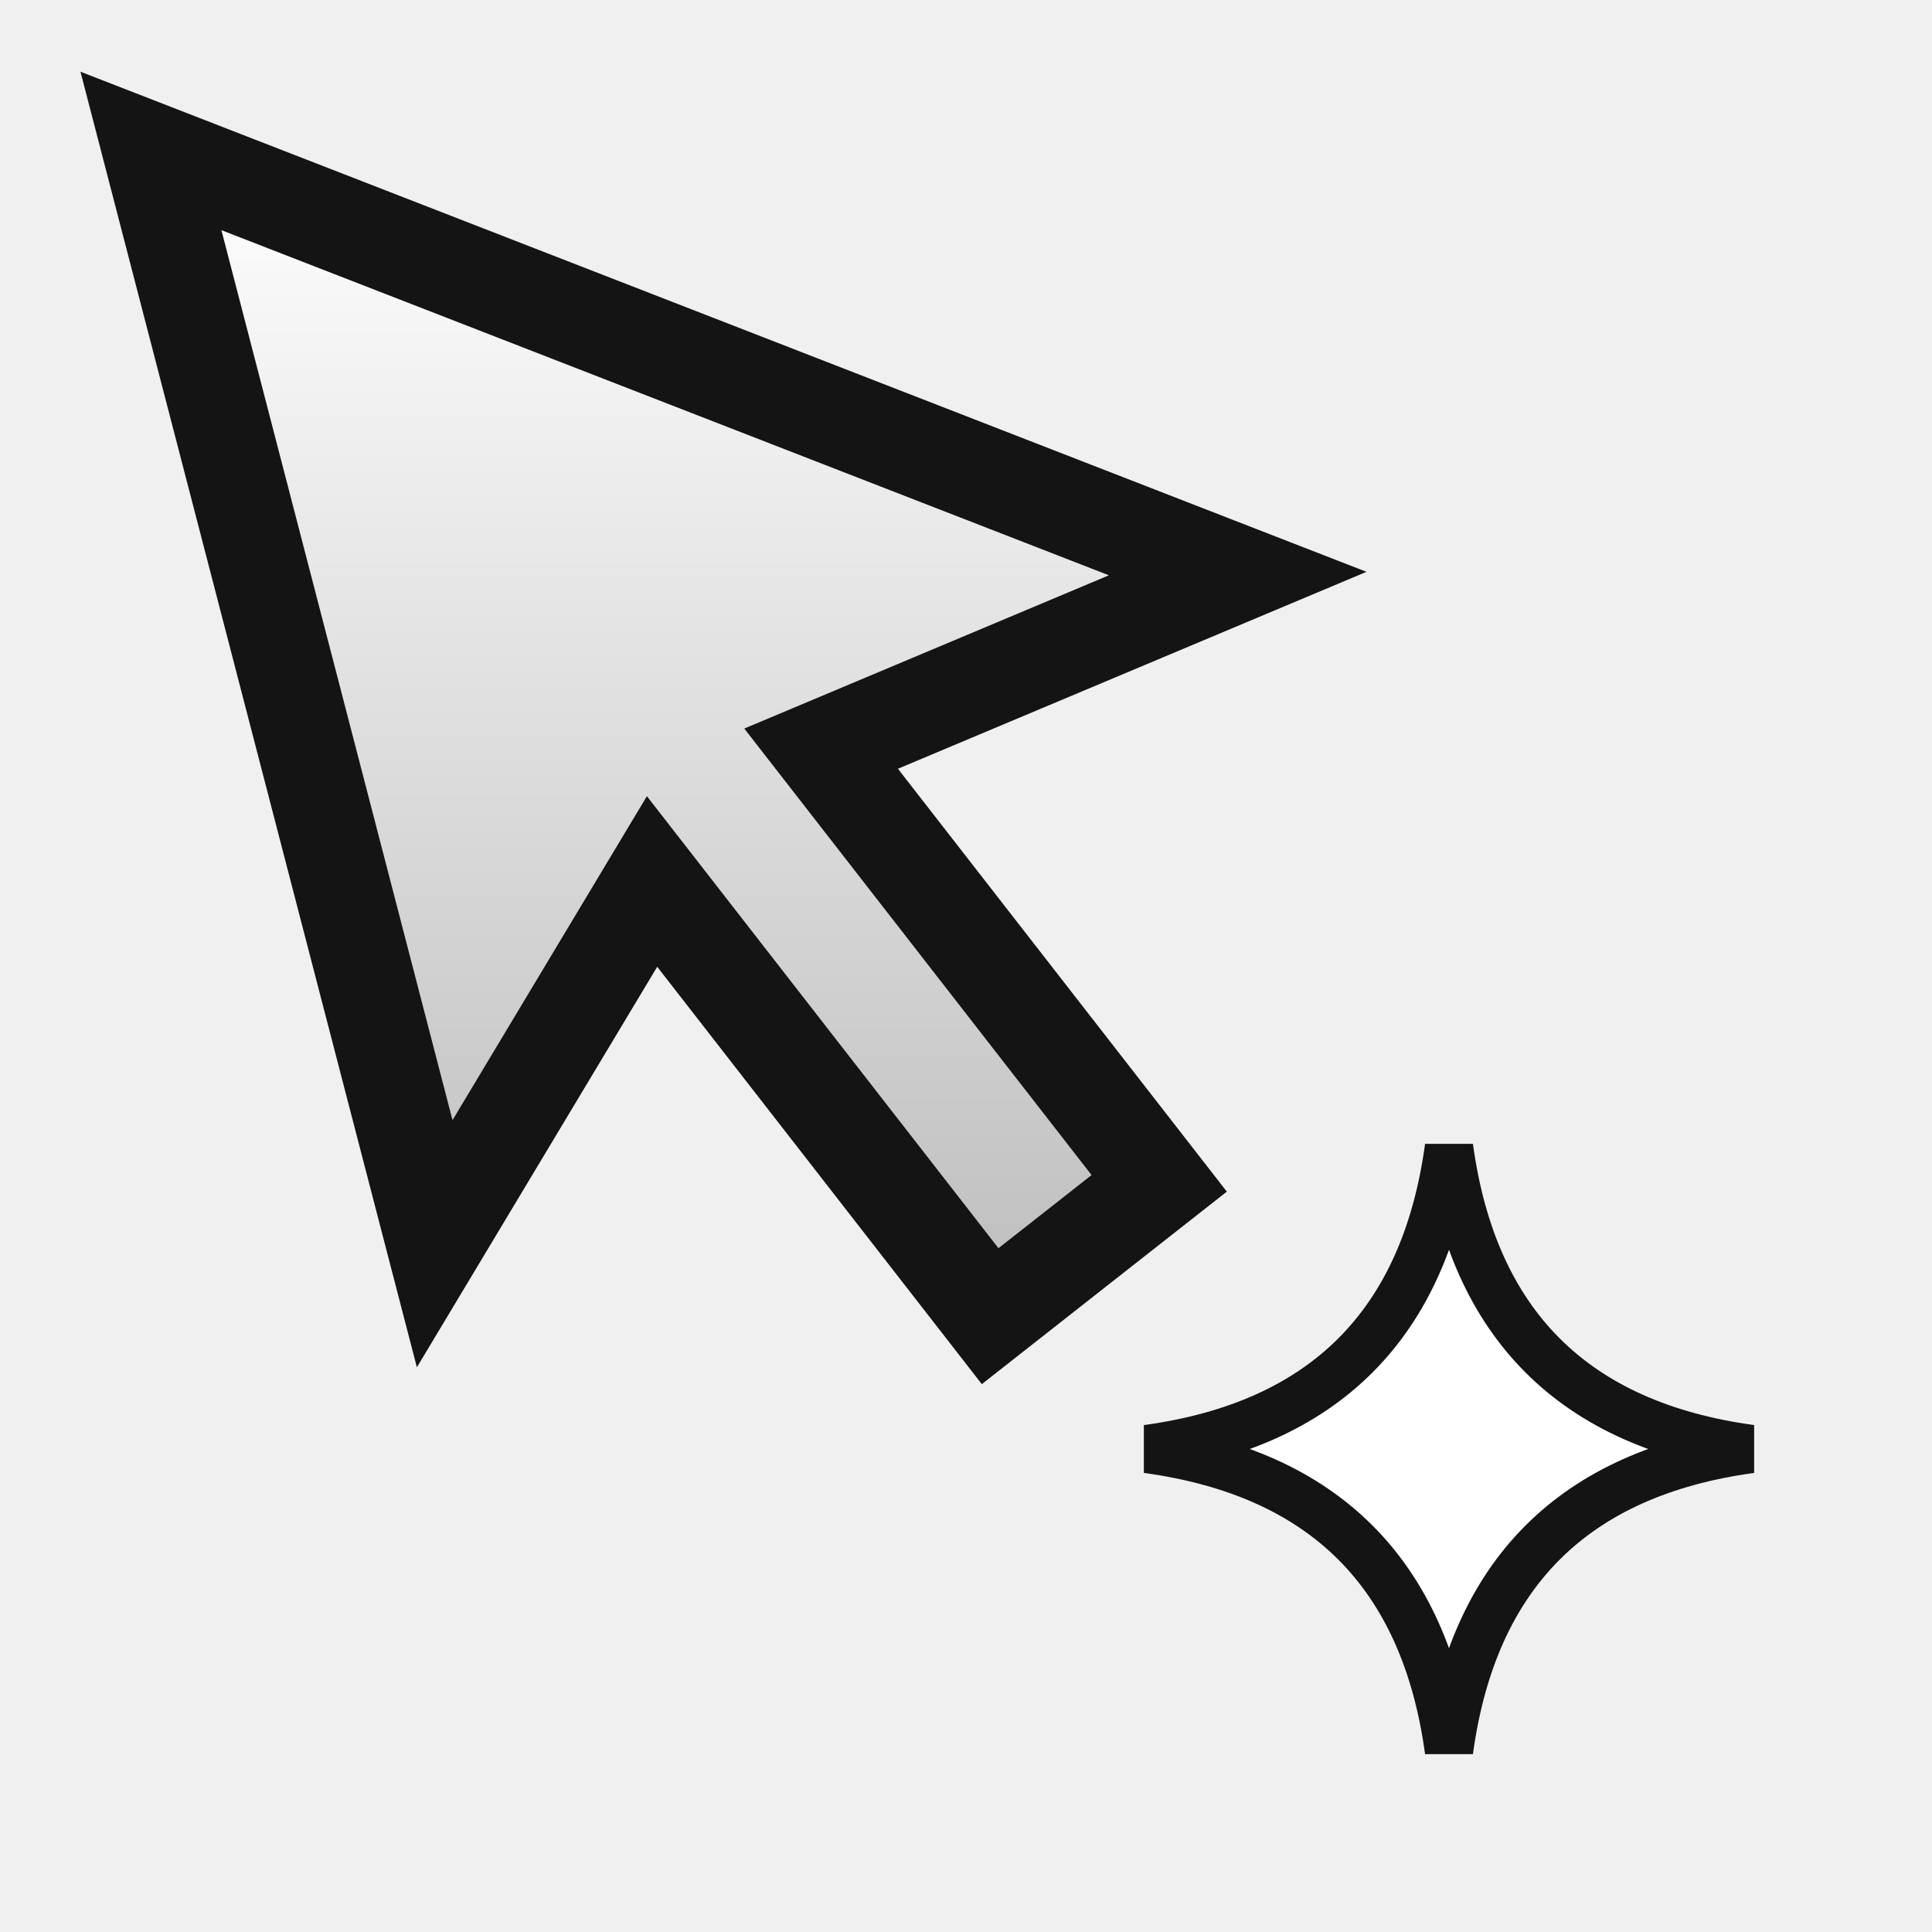
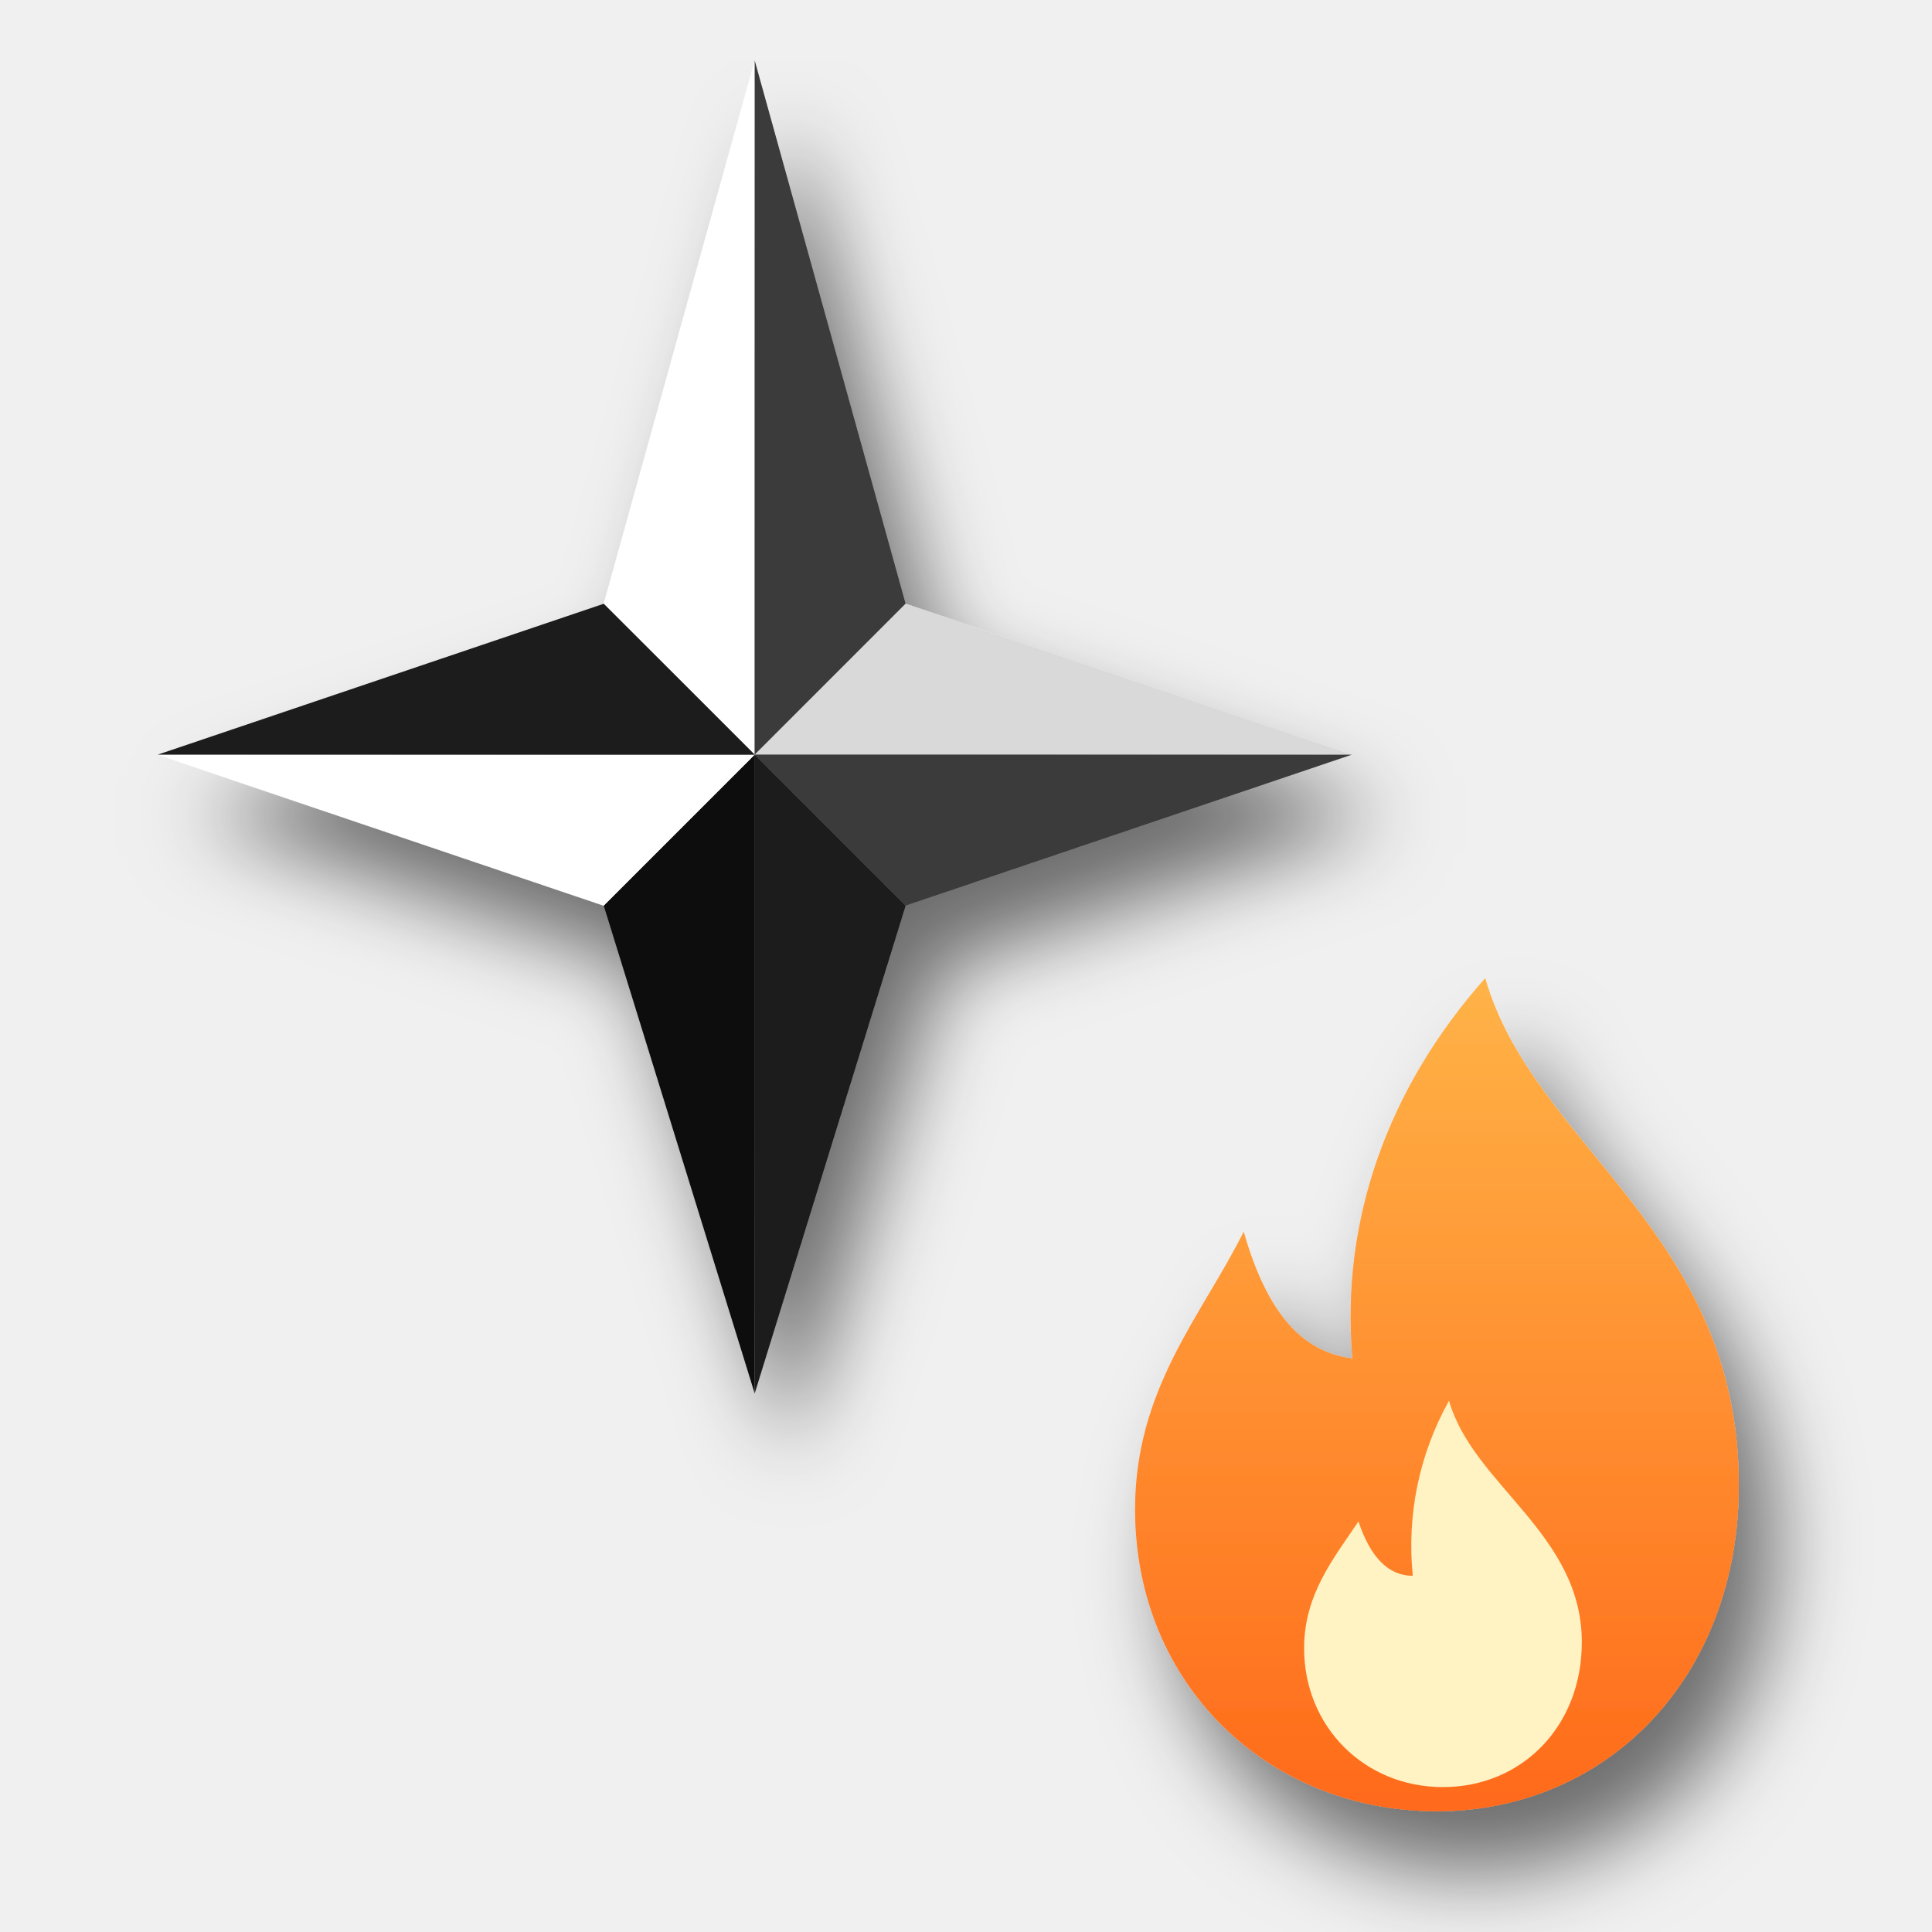
<svg xmlns="http://www.w3.org/2000/svg" width="32" height="32" viewBox="0 0 32 32">
  <defs>
-     <linearGradient id="c" x1="0" y1="0" x2="0" y2="1">
-       <stop offset="0" stop-color="#ffffff" />
-       <stop offset="1" stop-color="#bdbdbd" />
+     <linearGradient id="fl" x1="0" y1="0" x2="0" y2="1">
+       <stop offset="0" stop-color="#ffb347" />
+       <stop offset="1" stop-color="#ff6a1a" />
    </linearGradient>
+     <filter id="sh" x="-30%" y="-30%" width="160%" height="160%">
+       <feDropShadow dx="0.6" dy="1" stdDeviation="0.7" flood-color="#000" flood-opacity=".55" />
+     </filter>
  </defs>
-   <path d="M2.5 2.5 L20.5 9.5 L13.6 12.4 L19.2 19.6 L16.4 21.8 L10.8 14.6 L7.2 20.6 Z" fill="url(#c)" stroke="#141414" stroke-width="1.6" stroke-linejoin="miter" />
-   <path d="M24 19 Q24.6 23.4 29 24 Q24.6 24.6 24 29 Q23.4 24.6 19 24 Q23.4 23.4 24 19 Z" fill="#ffffff" stroke="#141414" stroke-width=".8" />
+   <g filter="url(#sh)">
+     <path d="M24.6 16.2 C25.4 19 28.8 20.4 28.8 24.6 C28.8 27.8 26.6 30 23.8 30 C21 30 18.8 27.9 18.8 25 C18.8 23 19.9 21.8 20.6 20.4 C21 21.8 21.6 22.4 22.4 22.5 C22.2 20.2 23 18 24.6 16.2 Z" fill="url(#fl)" />
+     <path d="M24 23.2 C24.4 24.6 26.2 25.4 26.2 27.2 C26.2 28.6 25.2 29.6 23.9 29.6 C22.6 29.6 21.6 28.6 21.6 27.3 C21.6 26.4 22.1 25.8 22.5 25.2 C22.7 25.8 23 26.1 23.4 26.1 C23.3 25.1 23.5 24.1 24 23.2 Z" fill="#fff3c4" />
+     <path d="M12.5,12.5 L10.00,10.00 L12.50,1.00 Z" fill="#ffffff" />
+     <path d="M12.5,12.5 L12.50,1.00 L15.00,10.00 Z" fill="#3a3a3a" />
+     <path d="M12.5,12.5 L15.00,10.00 L22.39,12.50 Z" fill="#d9d9d9" />
+     <path d="M12.5,12.5 L22.39,12.50 L15.00,15.00 Z" fill="#3a3a3a" />
+     <path d="M12.5,12.5 L15.00,15.00 L12.50,23.08 Z" fill="#1c1c1c" />
+     <path d="M12.5,12.5 L12.50,23.08 L10.00,15.00 Z" fill="#0a0a0a" />
+     <path d="M12.5,12.5 L10.00,15.00 L2.61,12.50 Z" fill="#ffffff" />
+     <path d="M12.5,12.5 L2.61,12.50 L10.00,10.00 Z" fill="#1c1c1c" />
+   </g>
</svg>
